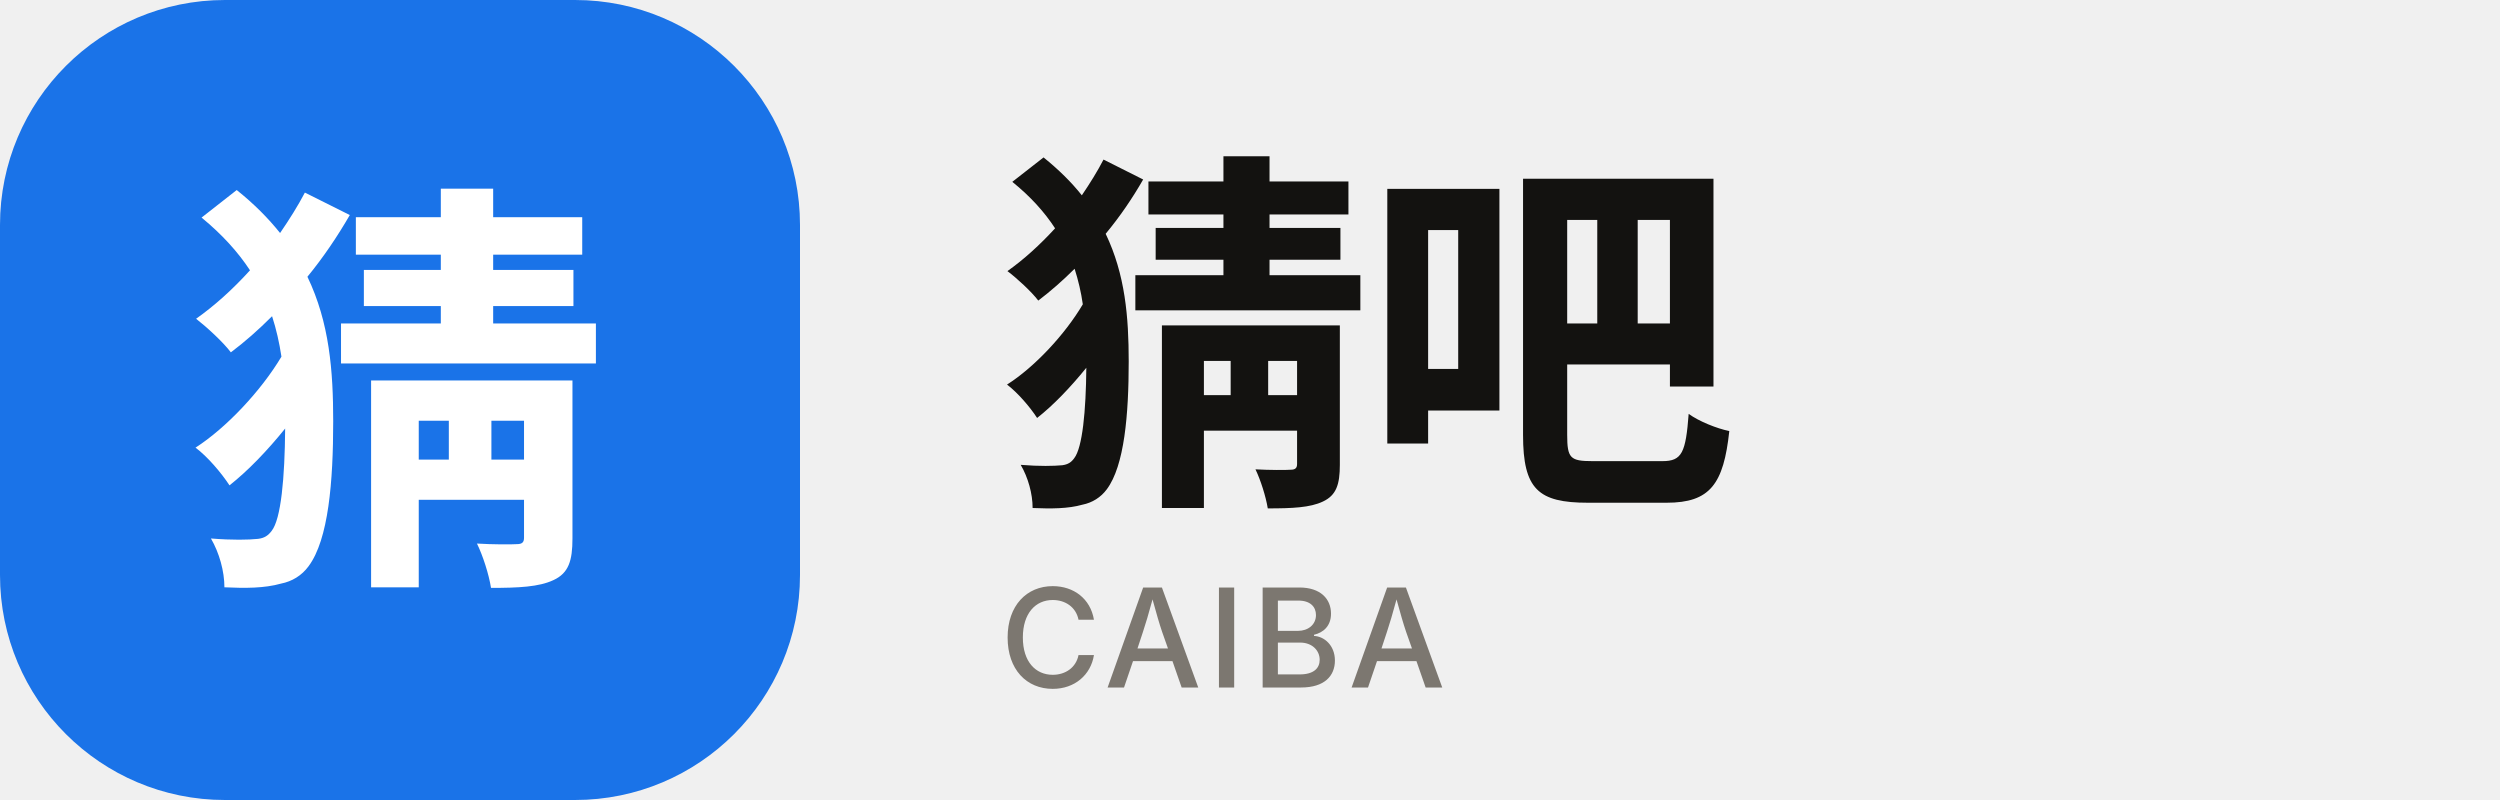
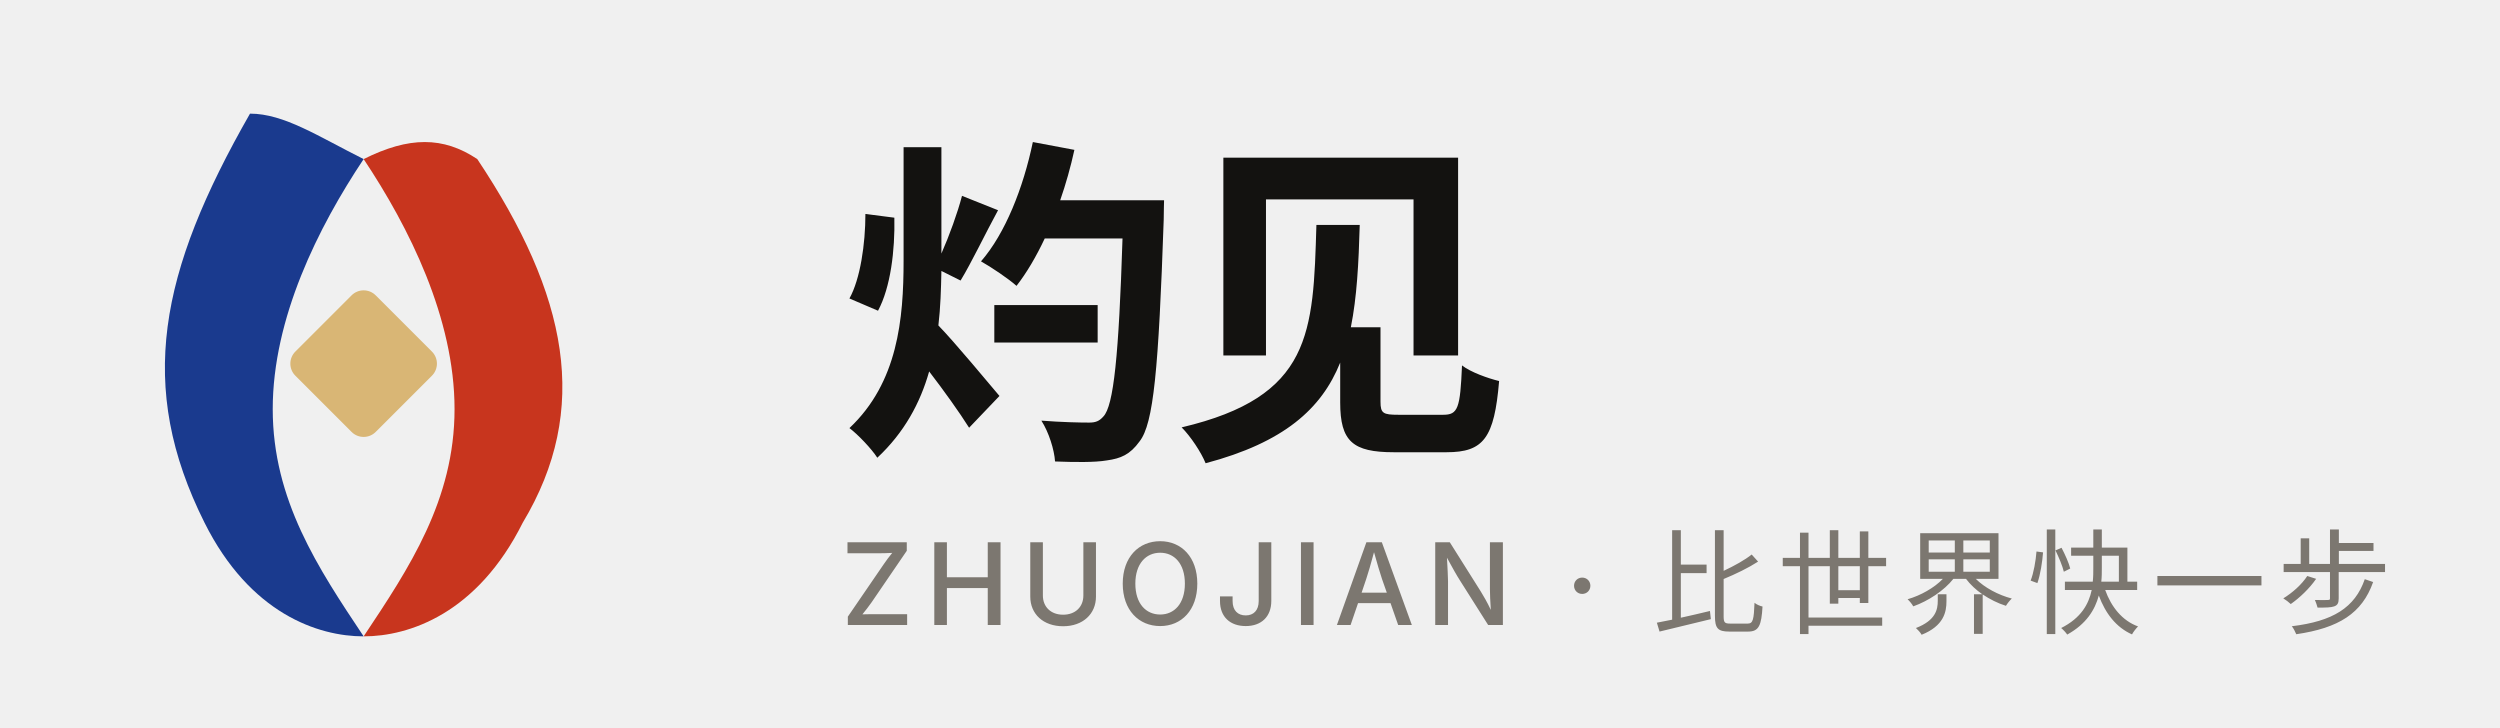
- <svg xmlns="http://www.w3.org/2000/svg" viewBox="0 0 200 64" width="200" height="64">
-   <rect x="0" y="0" width="64" height="64" rx="18" fill="#1A73E8" />
-   <text x="32" y="44" font-family="-apple-system, 'PingFang SC', 'Noto Sans SC', sans-serif" font-size="34" font-weight="800" fill="#FFFFFF" text-anchor="middle" letter-spacing="-1">猜</text>
-   <text x="80" y="38" font-family="-apple-system, 'PingFang SC', 'Noto Sans SC', sans-serif" font-size="30" font-weight="800" fill="#131210" letter-spacing="-1">猜吧</text>
-   <text x="80" y="55" font-family="'Inter', sans-serif" font-size="11" font-weight="500" fill="#7C7770" letter-spacing="0.5">CAIBA</text>
+ <svg xmlns="http://www.w3.org/2000/svg" viewBox="0 0 220 64" width="220" height="64">
+   <path d="M22 10 C 14 24, 12 34, 18 46 C 22 54, 28 56, 32 56 C 28 50, 24 44, 24 36 C 24 28, 28 20, 32 14 C 28 12, 25 10, 22 10 Z" fill="#1A3A8E" />
+   <path d="M42 14 C 50 26, 52 36, 46 46 C 42 54, 36 56, 32 56 C 36 50, 40 44, 40 36 C 40 28, 36 20, 32 14 C 36 12, 39 12, 42 14 Z" fill="#C8351E" />
+   <rect x="27" y="27" width="10" height="10" rx="1.5" transform="rotate(45 32 32)" fill="#D9B675" />
+   <text x="74" y="38" font-family="-apple-system, 'PingFang SC', 'Noto Sans SC', sans-serif" font-size="30" font-weight="800" fill="#131210" letter-spacing="-1">灼见</text>
+   <text x="74" y="55" font-family="'Inter', sans-serif" font-size="10" font-weight="500" fill="#7C7770" letter-spacing="1">ZHUOJIAN · 比世界快一步</text>
</svg>
